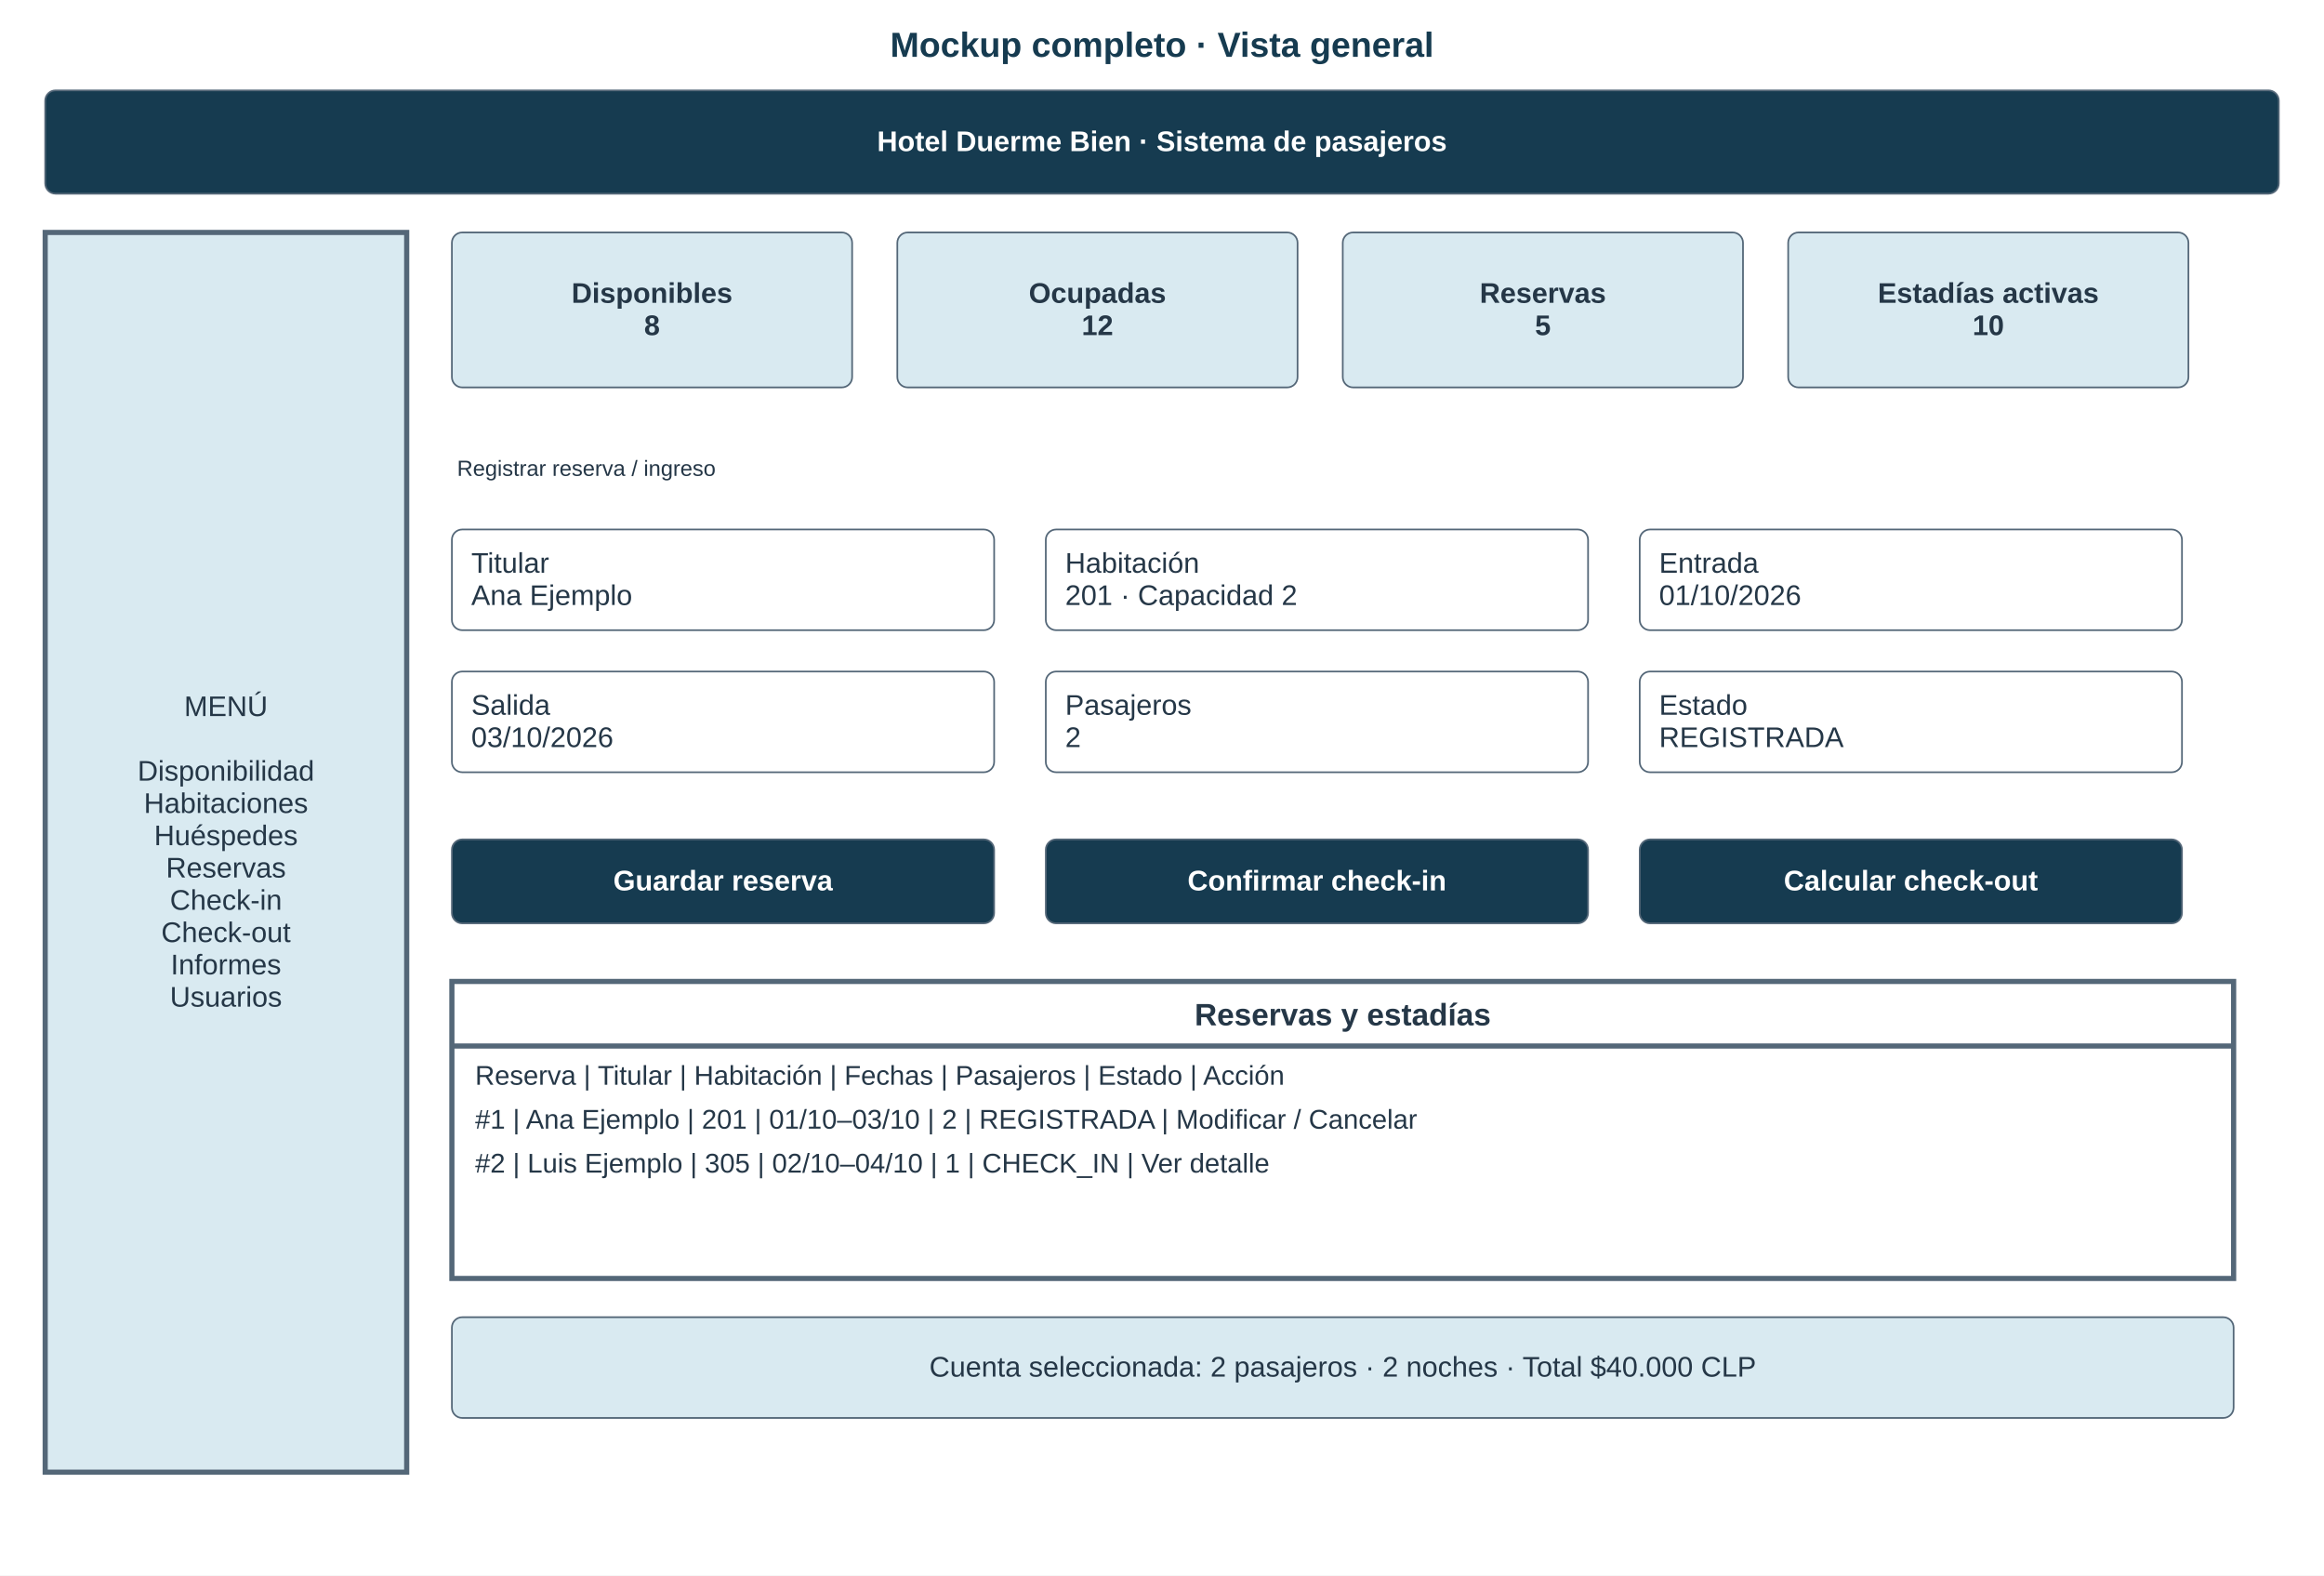
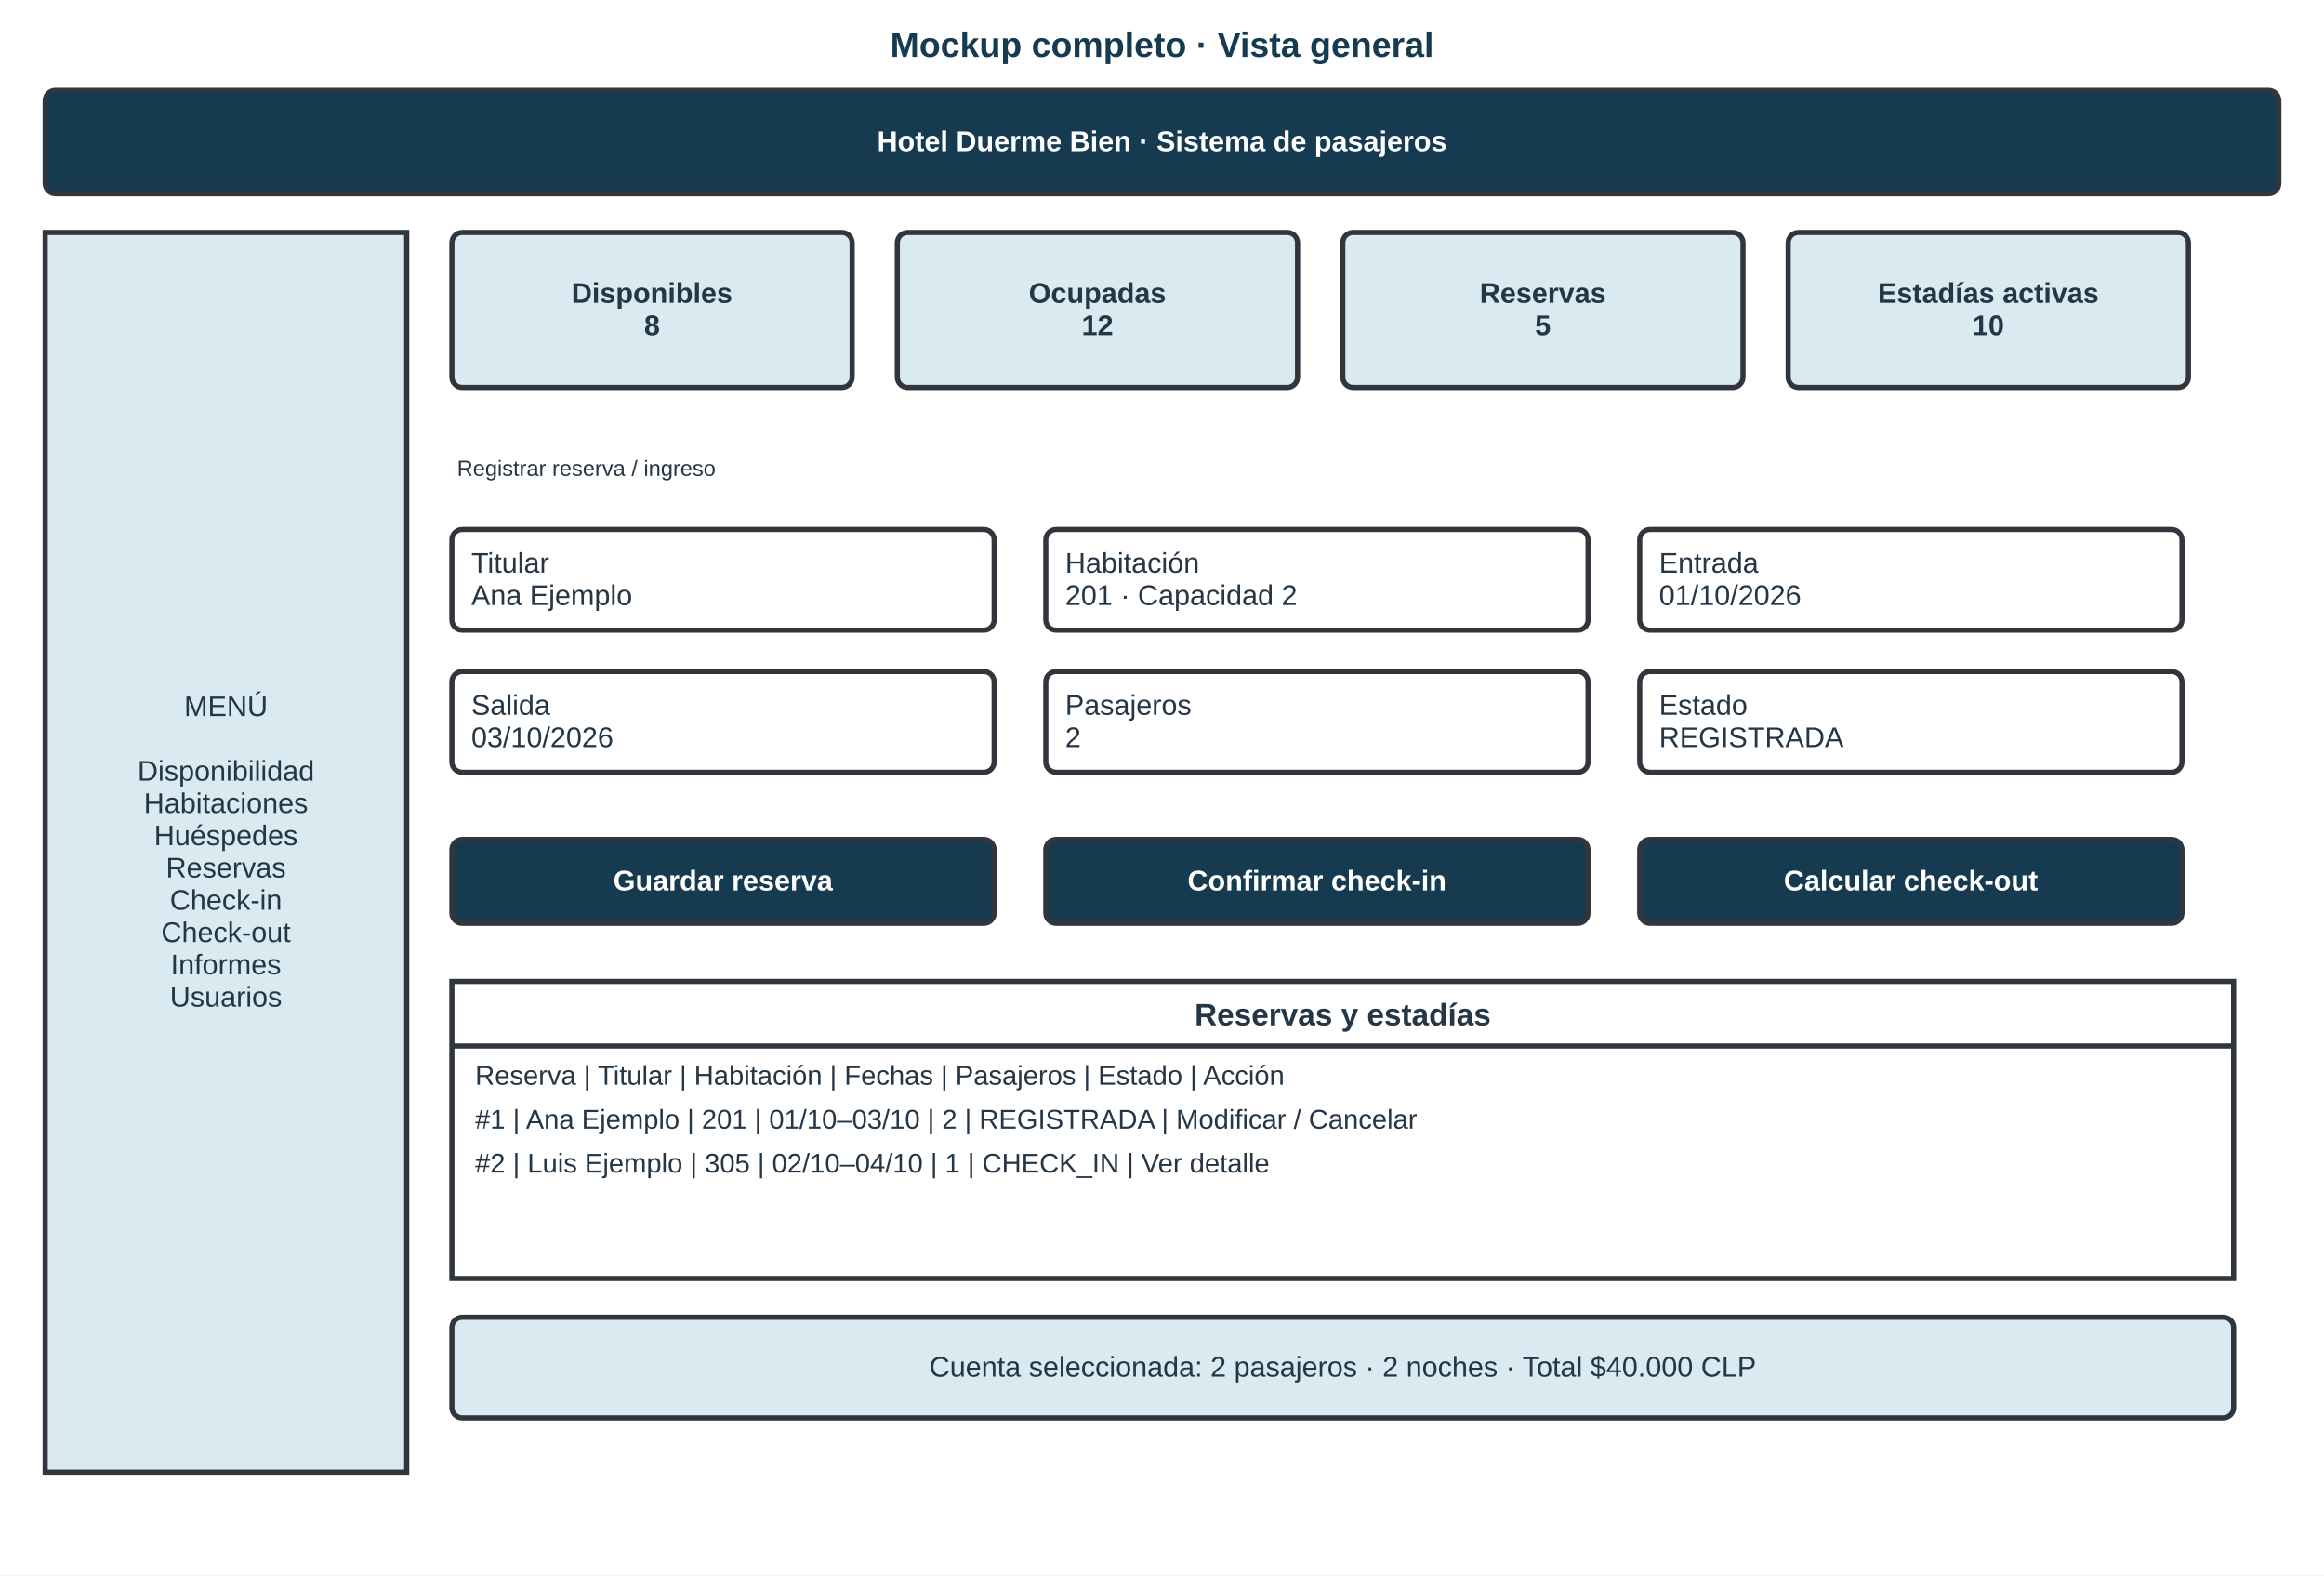
<svg xmlns="http://www.w3.org/2000/svg" width="1800" height="1220" viewBox="0 0 1800 1220">
  <rect width="100%" height="100%" fill="white" />
  <g font-family="Arial,sans-serif">
    <text x="900.0" y="44" font-size="27" text-anchor="middle" fill="#163b50" font-weight="bold">Mockup completo · Vista general</text>
-     <rect x="35" y="70" width="1730" height="80" rx="8" fill="#163b50" stroke="#546778" stroke-width="1.3" />
+     <rect x="35" y="70" width="1730" height="80" rx="8" fill="#163b50" stroke="#30363b" stroke-width="4" />
    <text x="900.0" y="117.0" font-size="22" text-anchor="middle" fill="#ffffff" font-weight="bold">Hotel Duerme Bien · Sistema de pasajeros</text>
-     <path d="M35,180 L315,180 L315,1140 L35,1140 Z" fill="#d9eaf1" stroke="#546778" stroke-width="4" />
+     <path d="M35,180 L315,180 L315,1140 L35,1140 Z" fill="#d9eaf1" stroke="#30363b" stroke-width="4" />
    <text x="175.0" y="554.5" font-size="22" text-anchor="middle" fill="#253747" font-weight="normal">MENÚ</text>
    <text x="175.0" y="579.5" font-size="22" text-anchor="middle" fill="#253747" font-weight="normal" />
    <text x="175.0" y="604.5" font-size="22" text-anchor="middle" fill="#253747" font-weight="normal">Disponibilidad</text>
    <text x="175.0" y="629.5" font-size="22" text-anchor="middle" fill="#253747" font-weight="normal">Habitaciones</text>
    <text x="175.0" y="654.5" font-size="22" text-anchor="middle" fill="#253747" font-weight="normal">Huéspedes</text>
    <text x="175.0" y="679.5" font-size="22" text-anchor="middle" fill="#253747" font-weight="normal">Reservas</text>
    <text x="175.0" y="704.5" font-size="22" text-anchor="middle" fill="#253747" font-weight="normal">Check-in</text>
    <text x="175.0" y="729.5" font-size="22" text-anchor="middle" fill="#253747" font-weight="normal">Check-out</text>
    <text x="175.0" y="754.5" font-size="22" text-anchor="middle" fill="#253747" font-weight="normal">Informes</text>
    <text x="175.0" y="779.5" font-size="22" text-anchor="middle" fill="#253747" font-weight="normal">Usuarios</text>
-     <rect x="350" y="180" width="310" height="120" rx="8" fill="#d9eaf1" stroke="#546778" stroke-width="1.3" />
+     <rect x="350" y="180" width="310" height="120" rx="8" fill="#d9eaf1" stroke="#30363b" stroke-width="4" />
    <text x="505.0" y="234.5" font-size="22" text-anchor="middle" fill="#253747" font-weight="bold">Disponibles</text>
    <text x="505.0" y="259.5" font-size="22" text-anchor="middle" fill="#253747" font-weight="bold">8</text>
-     <rect x="695" y="180" width="310" height="120" rx="8" fill="#d9eaf1" stroke="#546778" stroke-width="1.3" />
+     <rect x="695" y="180" width="310" height="120" rx="8" fill="#d9eaf1" stroke="#30363b" stroke-width="4" />
    <text x="850.0" y="234.5" font-size="22" text-anchor="middle" fill="#253747" font-weight="bold">Ocupadas</text>
    <text x="850.0" y="259.5" font-size="22" text-anchor="middle" fill="#253747" font-weight="bold">12</text>
-     <rect x="1040" y="180" width="310" height="120" rx="8" fill="#d9eaf1" stroke="#546778" stroke-width="1.3" />
+     <rect x="1040" y="180" width="310" height="120" rx="8" fill="#d9eaf1" stroke="#30363b" stroke-width="4" />
    <text x="1195.0" y="234.5" font-size="22" text-anchor="middle" fill="#253747" font-weight="bold">Reservas</text>
    <text x="1195.0" y="259.5" font-size="22" text-anchor="middle" fill="#253747" font-weight="bold">5</text>
-     <rect x="1385" y="180" width="310" height="120" rx="8" fill="#d9eaf1" stroke="#546778" stroke-width="1.3" />
+     <rect x="1385" y="180" width="310" height="120" rx="8" fill="#d9eaf1" stroke="#30363b" stroke-width="4" />
    <text x="1540.0" y="234.5" font-size="22" text-anchor="middle" fill="#253747" font-weight="bold">Estadías activas</text>
    <text x="1540.0" y="259.5" font-size="22" text-anchor="middle" fill="#253747" font-weight="bold">10</text>
    <text x="354" y="368.5" font-size="17" text-anchor="start" fill="#253747" font-weight="normal">Registrar reserva / ingreso</text>
-     <rect x="350" y="410" width="420" height="78" rx="8" fill="#ffffff" stroke="#546778" stroke-width="1.3" />
+     <rect x="350" y="410" width="420" height="78" rx="8" fill="#ffffff" stroke="#30363b" stroke-width="4" />
    <text x="365" y="443.5" font-size="22" text-anchor="start" fill="#253747" font-weight="normal">Titular</text>
    <text x="365" y="468.5" font-size="22" text-anchor="start" fill="#253747" font-weight="normal">Ana Ejemplo</text>
-     <rect x="810" y="410" width="420" height="78" rx="8" fill="#ffffff" stroke="#546778" stroke-width="1.3" />
+     <rect x="810" y="410" width="420" height="78" rx="8" fill="#ffffff" stroke="#30363b" stroke-width="4" />
    <text x="825" y="443.5" font-size="22" text-anchor="start" fill="#253747" font-weight="normal">Habitación</text>
    <text x="825" y="468.5" font-size="22" text-anchor="start" fill="#253747" font-weight="normal">201 · Capacidad 2</text>
-     <rect x="1270" y="410" width="420" height="78" rx="8" fill="#ffffff" stroke="#546778" stroke-width="1.3" />
+     <rect x="1270" y="410" width="420" height="78" rx="8" fill="#ffffff" stroke="#30363b" stroke-width="4" />
    <text x="1285" y="443.5" font-size="22" text-anchor="start" fill="#253747" font-weight="normal">Entrada</text>
    <text x="1285" y="468.5" font-size="22" text-anchor="start" fill="#253747" font-weight="normal">01/10/2026</text>
-     <rect x="350" y="520" width="420" height="78" rx="8" fill="#ffffff" stroke="#546778" stroke-width="1.3" />
+     <rect x="350" y="520" width="420" height="78" rx="8" fill="#ffffff" stroke="#30363b" stroke-width="4" />
    <text x="365" y="553.5" font-size="22" text-anchor="start" fill="#253747" font-weight="normal">Salida</text>
    <text x="365" y="578.5" font-size="22" text-anchor="start" fill="#253747" font-weight="normal">03/10/2026</text>
-     <rect x="810" y="520" width="420" height="78" rx="8" fill="#ffffff" stroke="#546778" stroke-width="1.3" />
+     <rect x="810" y="520" width="420" height="78" rx="8" fill="#ffffff" stroke="#30363b" stroke-width="4" />
    <text x="825" y="553.5" font-size="22" text-anchor="start" fill="#253747" font-weight="normal">Pasajeros</text>
    <text x="825" y="578.5" font-size="22" text-anchor="start" fill="#253747" font-weight="normal">2</text>
-     <rect x="1270" y="520" width="420" height="78" rx="8" fill="#ffffff" stroke="#546778" stroke-width="1.3" />
+     <rect x="1270" y="520" width="420" height="78" rx="8" fill="#ffffff" stroke="#30363b" stroke-width="4" />
    <text x="1285" y="553.5" font-size="22" text-anchor="start" fill="#253747" font-weight="normal">Estado</text>
    <text x="1285" y="578.5" font-size="22" text-anchor="start" fill="#253747" font-weight="normal">REGISTRADA</text>
-     <rect x="350" y="650" width="420" height="65" rx="8" fill="#163b50" stroke="#546778" stroke-width="1.3" />
+     <rect x="350" y="650" width="420" height="65" rx="8" fill="#163b50" stroke="#30363b" stroke-width="4" />
    <text x="560.0" y="689.5" font-size="22" text-anchor="middle" fill="#ffffff" font-weight="bold">Guardar reserva</text>
-     <rect x="810" y="650" width="420" height="65" rx="8" fill="#163b50" stroke="#546778" stroke-width="1.3" />
+     <rect x="810" y="650" width="420" height="65" rx="8" fill="#163b50" stroke="#30363b" stroke-width="4" />
    <text x="1020.0" y="689.5" font-size="22" text-anchor="middle" fill="#ffffff" font-weight="bold">Confirmar check-in</text>
-     <rect x="1270" y="650" width="420" height="65" rx="8" fill="#163b50" stroke="#546778" stroke-width="1.3" />
+     <rect x="1270" y="650" width="420" height="65" rx="8" fill="#163b50" stroke="#30363b" stroke-width="4" />
    <text x="1480.0" y="689.5" font-size="22" text-anchor="middle" fill="#ffffff" font-weight="bold">Calcular check-out</text>
-     <path d="M350,760 L1730,760 L1730,990 L350,990 Z" fill="#ffffff" stroke="#546778" stroke-width="4" />
-     <path d="M350,810 L1730,810" fill="none" stroke="#546778" stroke-width="4" />
+     <path d="M350,760 L1730,760 L1730,990 L350,990 Z" fill="#ffffff" stroke="#30363b" stroke-width="4" />
+     <path d="M350,810 L1730,810" fill="none" stroke="#30363b" stroke-width="4" />
    <text x="1040.0" y="794" font-size="24" text-anchor="middle" fill="#253747" font-weight="bold">Reservas y estadías</text>
    <text x="368" y="840" font-size="21" text-anchor="start" fill="#253747" font-weight="normal">Reserva | Titular | Habitación | Fechas | Pasajeros | Estado | Acción</text>
    <text x="368" y="874" font-size="21" text-anchor="start" fill="#253747" font-weight="normal">#1 | Ana Ejemplo | 201 | 01/10–03/10 | 2 | REGISTRADA | Modificar / Cancelar</text>
    <text x="368" y="908" font-size="21" text-anchor="start" fill="#253747" font-weight="normal">#2 | Luis Ejemplo | 305 | 02/10–04/10 | 1 | CHECK_IN | Ver detalle</text>
-     <rect x="350" y="1020" width="1380" height="78" rx="8" fill="#d9eaf1" stroke="#546778" stroke-width="1.3" />
+     <rect x="350" y="1020" width="1380" height="78" rx="8" fill="#d9eaf1" stroke="#30363b" stroke-width="4" />
    <text x="1040.0" y="1066.0" font-size="22" text-anchor="middle" fill="#253747" font-weight="normal">Cuenta seleccionada: 2 pasajeros · 2 noches · Total $40.000 CLP</text>
  </g>
</svg>
